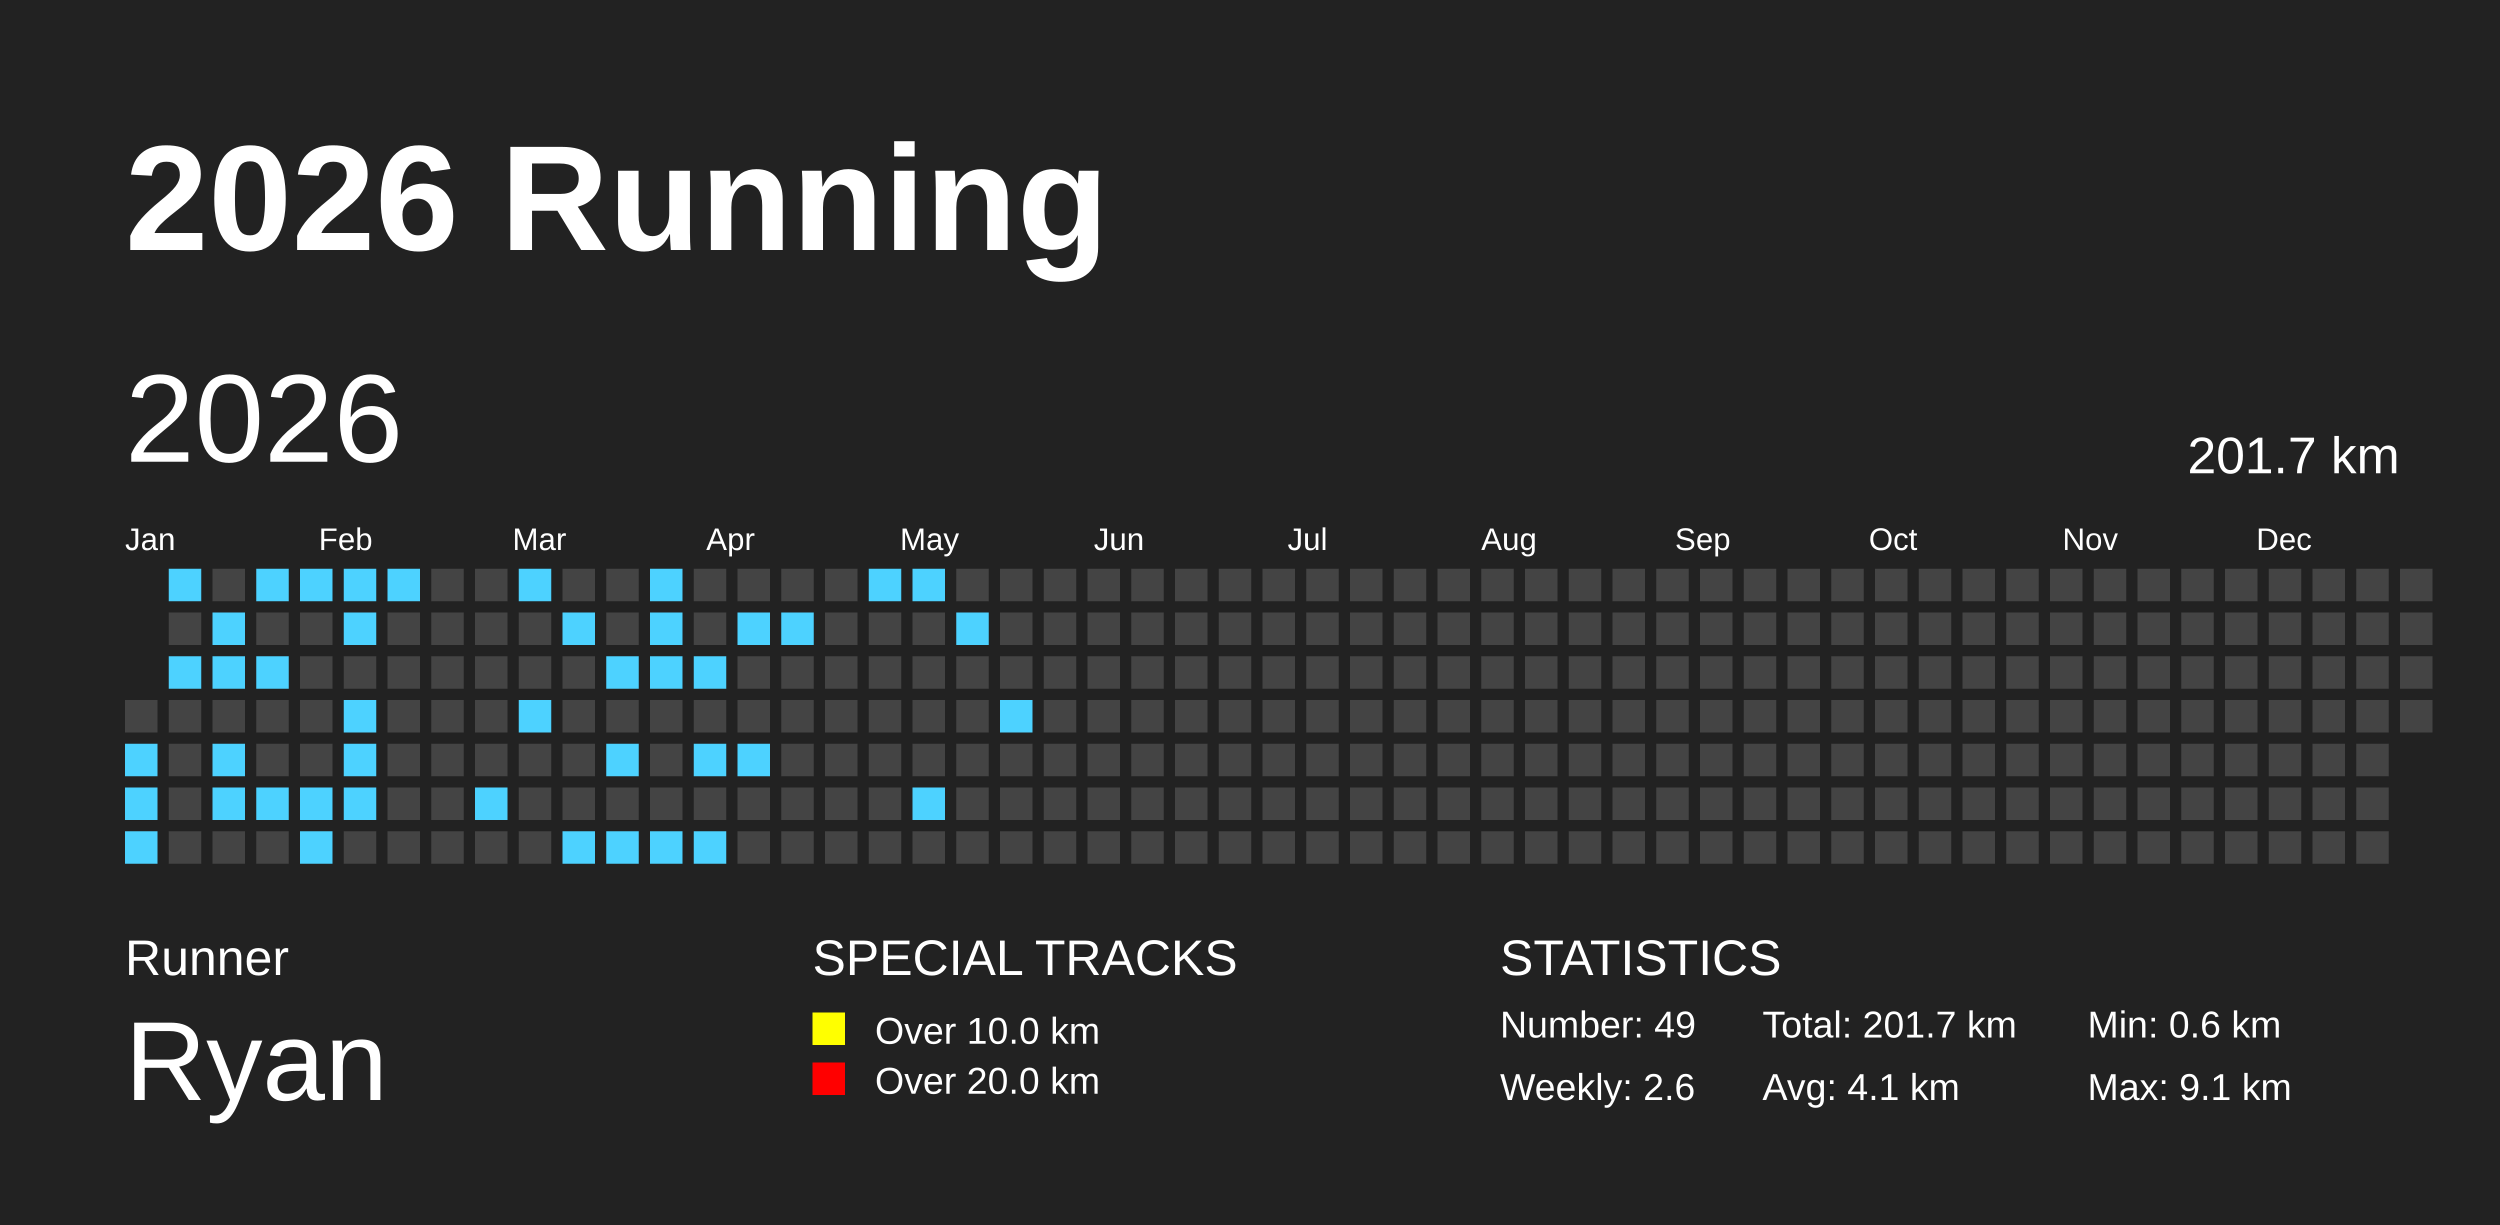
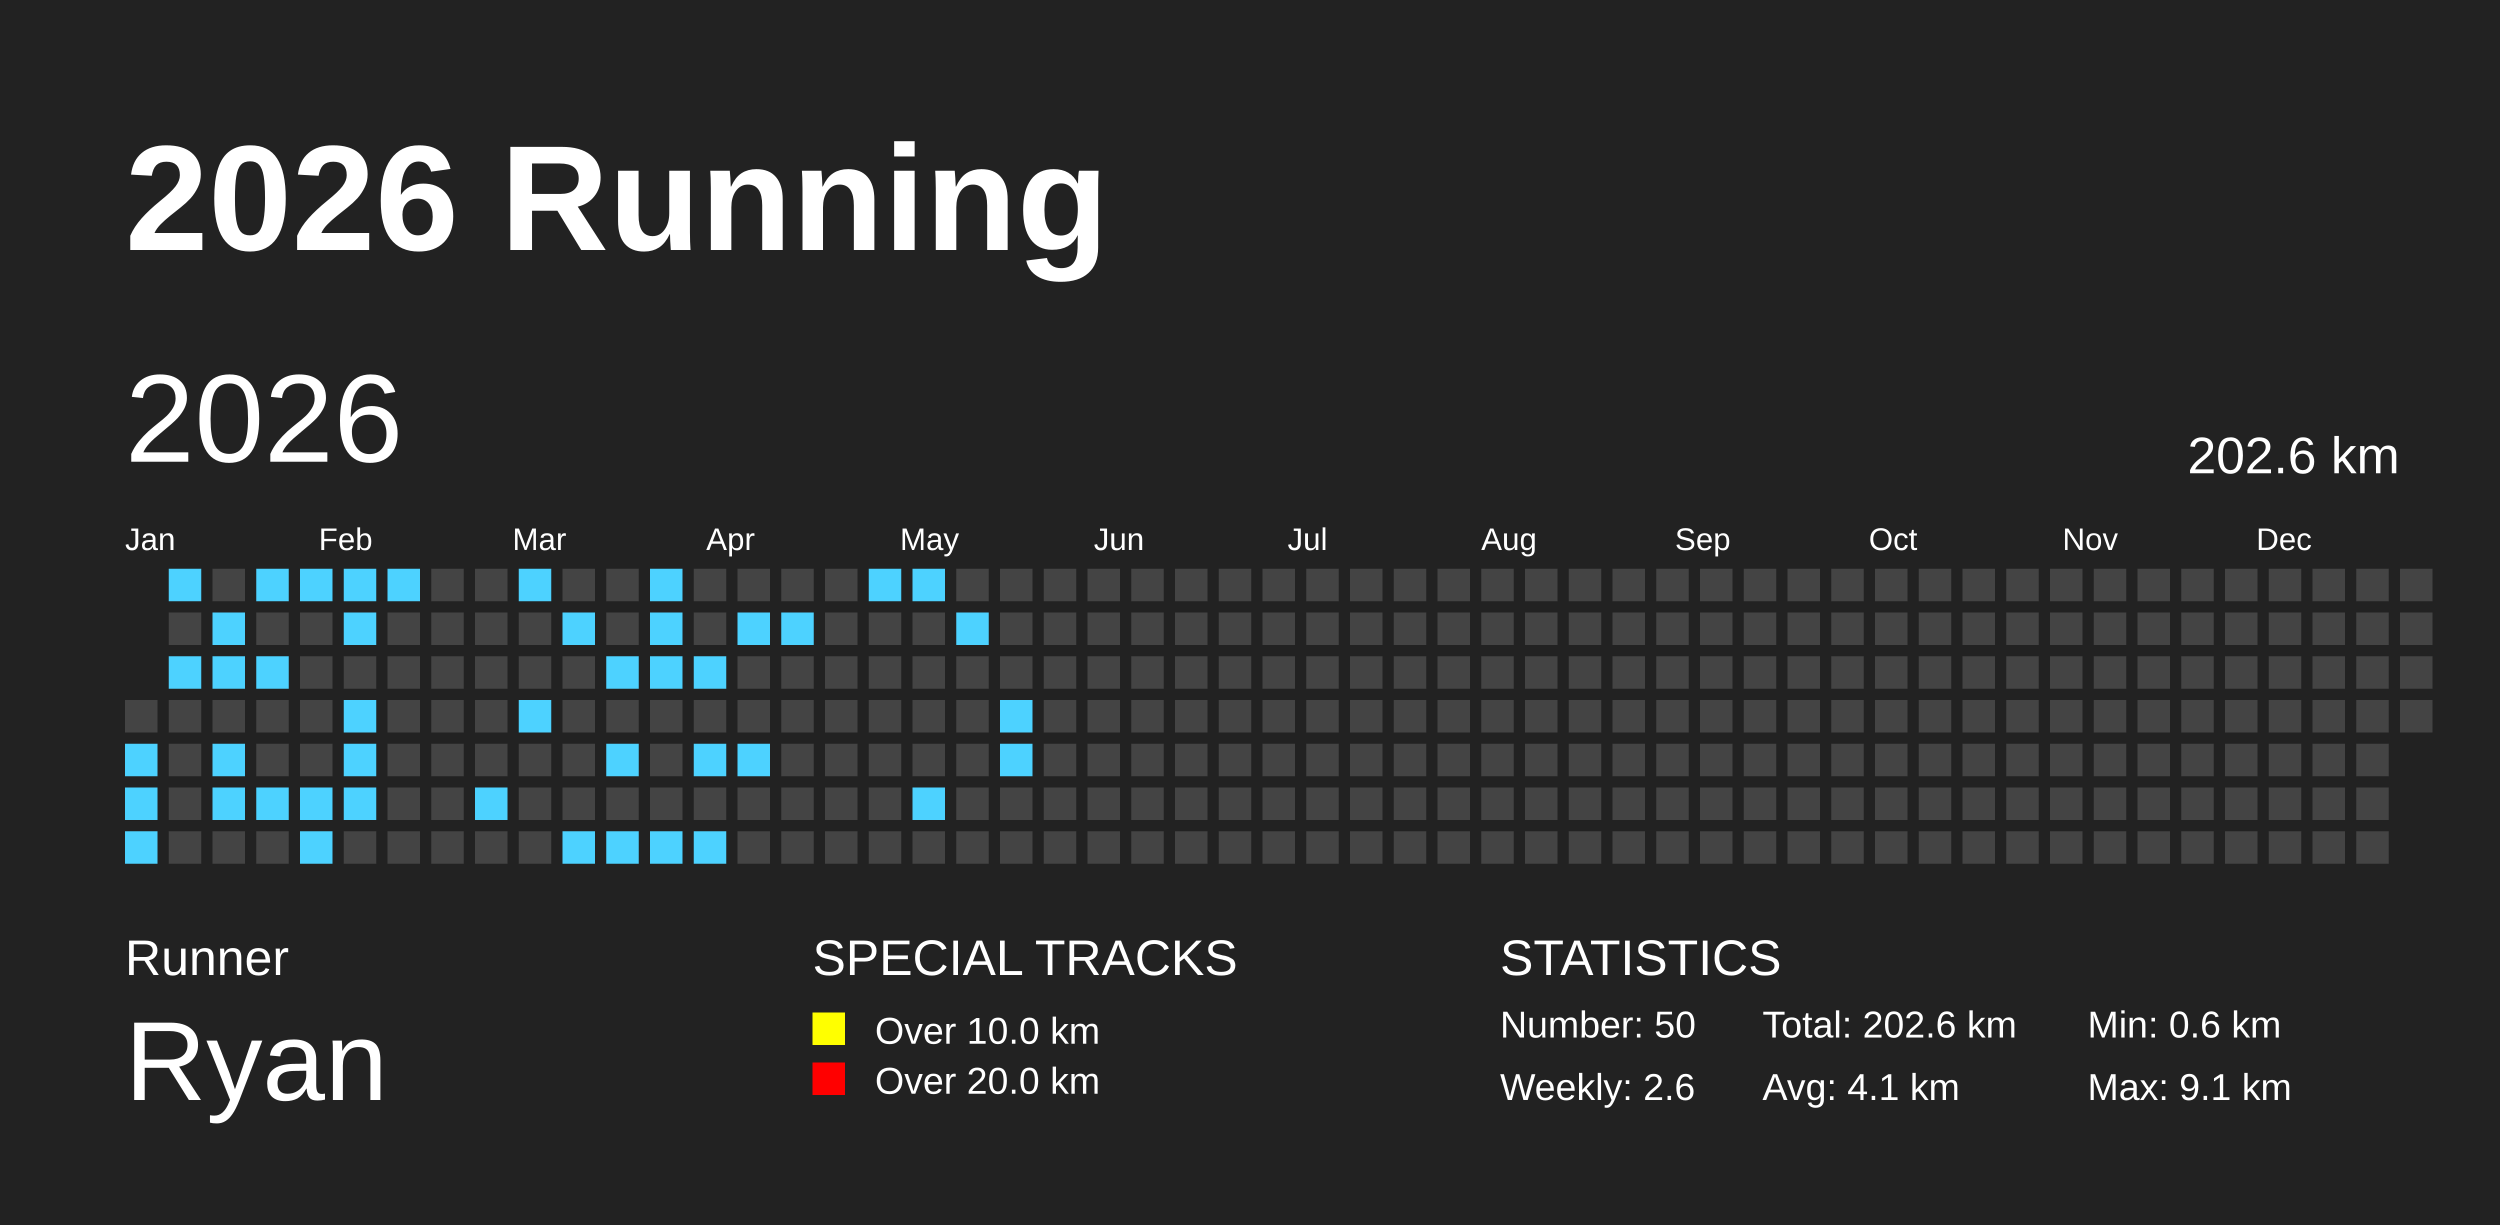
<svg xmlns="http://www.w3.org/2000/svg" baseProfile="full" height="98mm" version="1.1" viewBox="0,0,200,98" width="200mm">
  <defs />
  <rect fill="#222222" height="98" width="200" x="0" y="0" />
  <text fill="#FFFFFF" style="font-size:12px; font-family:Arial; font-weight:bold;" x="10" y="20">2026 Running</text>
  <text fill="#FFFFFF" style="font-size:4px; font-family:Arial" x="10" y="78">Runner</text>
  <text fill="#FFFFFF" style="font-size:9px; font-family:Arial" x="10" y="88">Ryan</text>
  <text fill="#FFFFFF" style="font-size:4px; font-family:Arial" x="65" y="78">SPECIAL TRACKS</text>
  <rect fill="yellow" height="2.6" width="2.6" x="65" y="81" />
  <text fill="#FFFFFF" style="font-size:3px; font-family:Arial" x="70" y="83.5">Over 10.0 km</text>
  <rect fill="red" height="2.6" width="2.6" x="65" y="85" />
  <text fill="#FFFFFF" style="font-size:3px; font-family:Arial" x="70" y="87.5">Over 20.0 km</text>
  <text fill="#FFFFFF" style="font-size:4px; font-family:Arial" x="120" y="78">STATISTICS</text>
-   <text fill="#FFFFFF" style="font-size:3px; font-family:Arial" x="120" y="83">Number: 49</text>
+   <text fill="#FFFFFF" style="font-size:3px; font-family:Arial" x="120" y="83">Number: 50</text>
  <text fill="#FFFFFF" style="font-size:3px; font-family:Arial" x="120" y="88">Weekly: 2.6</text>
-   <text fill="#FFFFFF" style="font-size:3px; font-family:Arial" x="141" y="83">Total: 201.7 km</text>
+   <text fill="#FFFFFF" style="font-size:3px; font-family:Arial" x="141" y="83">Total: 202.6 km</text>
  <text fill="#FFFFFF" style="font-size:3px; font-family:Arial" x="141" y="88">Avg: 4.1 km</text>
  <text fill="#FFFFFF" style="font-size:3px; font-family:Arial" x="167" y="83">Min: 0.6 km</text>
  <text fill="#FFFFFF" style="font-size:3px; font-family:Arial" x="167" y="88">Max: 9.1 km</text>
  <text dominant-baseline="hanging" fill="#FFFFFF" style="font-size:10.0px; font-family:Arial;" x="10" y="30">2026</text>
-   <text dominant-baseline="hanging" fill="#FFFFFF" style="font-size:4.125px; font-family:Arial;" x="175" y="35">201.7 km</text>
+   <text dominant-baseline="hanging" fill="#FFFFFF" style="font-size:4.125px; font-family:Arial;" x="175" y="35">202.6 km</text>
  <text fill="#FFFFFF" style="font-size:2.5px; font-family:Arial" x="10.0" y="44">Jan</text>
  <text fill="#FFFFFF" style="font-size:2.5px; font-family:Arial" x="25.5" y="44">Feb</text>
  <text fill="#FFFFFF" style="font-size:2.5px; font-family:Arial" x="41.0" y="44">Mar</text>
  <text fill="#FFFFFF" style="font-size:2.5px; font-family:Arial" x="56.5" y="44">Apr</text>
  <text fill="#FFFFFF" style="font-size:2.5px; font-family:Arial" x="72.0" y="44">May</text>
  <text fill="#FFFFFF" style="font-size:2.5px; font-family:Arial" x="87.5" y="44">Jun</text>
  <text fill="#FFFFFF" style="font-size:2.5px; font-family:Arial" x="103.0" y="44">Jul</text>
  <text fill="#FFFFFF" style="font-size:2.5px; font-family:Arial" x="118.5" y="44">Aug</text>
  <text fill="#FFFFFF" style="font-size:2.5px; font-family:Arial" x="134.0" y="44">Sep</text>
  <text fill="#FFFFFF" style="font-size:2.5px; font-family:Arial" x="149.5" y="44">Oct</text>
  <text fill="#FFFFFF" style="font-size:2.5px; font-family:Arial" x="165.0" y="44">Nov</text>
  <text fill="#FFFFFF" style="font-size:2.5px; font-family:Arial" x="180.5" y="44">Dec</text>
  <rect fill="#444444" height="2.6" width="2.6" x="10.0" y="56.0" />
  <rect fill="#4DD2FF" height="2.6" width="2.6" x="10.0" y="59.5" />
  <rect fill="#4DD2FF" height="2.6" width="2.6" x="10.0" y="63.0" />
  <rect fill="#4DD2FF" height="2.6" width="2.6" x="10.0" y="66.5" />
  <rect fill="#4DD2FF" height="2.6" width="2.6" x="13.5" y="45.5" />
  <rect fill="#444444" height="2.6" width="2.6" x="13.5" y="49.0" />
  <rect fill="#4DD2FF" height="2.6" width="2.6" x="13.5" y="52.5" />
  <rect fill="#444444" height="2.6" width="2.6" x="13.5" y="56.0" />
  <rect fill="#444444" height="2.6" width="2.6" x="13.5" y="59.5" />
  <rect fill="#444444" height="2.6" width="2.6" x="13.5" y="63.0" />
  <rect fill="#444444" height="2.6" width="2.6" x="13.5" y="66.5" />
  <rect fill="#444444" height="2.6" width="2.6" x="17.0" y="45.5" />
  <rect fill="#4DD2FF" height="2.6" width="2.6" x="17.0" y="49.0" />
  <rect fill="#4DD2FF" height="2.6" width="2.6" x="17.0" y="52.5" />
  <rect fill="#444444" height="2.6" width="2.6" x="17.0" y="56.0" />
  <rect fill="#4DD2FF" height="2.6" width="2.6" x="17.0" y="59.5" />
  <rect fill="#4DD2FF" height="2.6" width="2.6" x="17.0" y="63.0" />
  <rect fill="#444444" height="2.6" width="2.6" x="17.0" y="66.5" />
  <rect fill="#4DD2FF" height="2.6" width="2.6" x="20.5" y="45.5" />
  <rect fill="#444444" height="2.6" width="2.6" x="20.5" y="49.0" />
  <rect fill="#4DD2FF" height="2.6" width="2.6" x="20.5" y="52.5" />
  <rect fill="#444444" height="2.6" width="2.6" x="20.5" y="56.0" />
  <rect fill="#444444" height="2.6" width="2.6" x="20.5" y="59.5" />
  <rect fill="#4DD2FF" height="2.6" width="2.6" x="20.5" y="63.0" />
  <rect fill="#444444" height="2.6" width="2.6" x="20.5" y="66.5" />
  <rect fill="#4DD2FF" height="2.6" width="2.6" x="24.0" y="45.5" />
  <rect fill="#444444" height="2.6" width="2.6" x="24.0" y="49.0" />
  <rect fill="#444444" height="2.6" width="2.6" x="24.0" y="52.5" />
  <rect fill="#444444" height="2.6" width="2.6" x="24.0" y="56.0" />
  <rect fill="#444444" height="2.6" width="2.6" x="24.0" y="59.5" />
  <rect fill="#4DD2FF" height="2.6" width="2.6" x="24.0" y="63.0" />
  <rect fill="#4DD2FF" height="2.6" width="2.6" x="24.0" y="66.5" />
  <rect fill="#4DD2FF" height="2.6" width="2.6" x="27.5" y="45.5" />
  <rect fill="#4DD2FF" height="2.6" width="2.6" x="27.5" y="49.0" />
  <rect fill="#444444" height="2.6" width="2.6" x="27.5" y="52.5" />
  <rect fill="#4DD2FF" height="2.6" width="2.6" x="27.5" y="56.0" />
  <rect fill="#4DD2FF" height="2.6" width="2.6" x="27.5" y="59.5" />
  <rect fill="#4DD2FF" height="2.6" width="2.6" x="27.5" y="63.0" />
  <rect fill="#444444" height="2.6" width="2.6" x="27.5" y="66.5" />
  <rect fill="#4DD2FF" height="2.6" width="2.6" x="31.0" y="45.5" />
  <rect fill="#444444" height="2.6" width="2.6" x="31.0" y="49.0" />
  <rect fill="#444444" height="2.6" width="2.6" x="31.0" y="52.5" />
  <rect fill="#444444" height="2.6" width="2.6" x="31.0" y="56.0" />
  <rect fill="#444444" height="2.6" width="2.6" x="31.0" y="59.5" />
  <rect fill="#444444" height="2.6" width="2.6" x="31.0" y="63.0" />
  <rect fill="#444444" height="2.6" width="2.6" x="31.0" y="66.5" />
  <rect fill="#444444" height="2.6" width="2.6" x="34.5" y="45.5" />
  <rect fill="#444444" height="2.6" width="2.6" x="34.5" y="49.0" />
  <rect fill="#444444" height="2.6" width="2.6" x="34.5" y="52.5" />
  <rect fill="#444444" height="2.6" width="2.6" x="34.5" y="56.0" />
  <rect fill="#444444" height="2.6" width="2.6" x="34.5" y="59.5" />
  <rect fill="#444444" height="2.6" width="2.6" x="34.5" y="63.0" />
  <rect fill="#444444" height="2.6" width="2.6" x="34.5" y="66.5" />
  <rect fill="#444444" height="2.6" width="2.6" x="38.0" y="45.5" />
  <rect fill="#444444" height="2.6" width="2.6" x="38.0" y="49.0" />
  <rect fill="#444444" height="2.6" width="2.6" x="38.0" y="52.5" />
  <rect fill="#444444" height="2.6" width="2.6" x="38.0" y="56.0" />
  <rect fill="#444444" height="2.6" width="2.6" x="38.0" y="59.5" />
  <rect fill="#4DD2FF" height="2.6" width="2.6" x="38.0" y="63.0" />
  <rect fill="#444444" height="2.6" width="2.6" x="38.0" y="66.5" />
  <rect fill="#4DD2FF" height="2.6" width="2.6" x="41.5" y="45.5" />
  <rect fill="#444444" height="2.6" width="2.6" x="41.5" y="49.0" />
  <rect fill="#444444" height="2.6" width="2.6" x="41.5" y="52.5" />
  <rect fill="#4DD2FF" height="2.6" width="2.6" x="41.5" y="56.0" />
  <rect fill="#444444" height="2.6" width="2.6" x="41.5" y="59.5" />
  <rect fill="#444444" height="2.6" width="2.6" x="41.5" y="63.0" />
  <rect fill="#444444" height="2.6" width="2.6" x="41.5" y="66.5" />
  <rect fill="#444444" height="2.6" width="2.6" x="45.0" y="45.5" />
  <rect fill="#4DD2FF" height="2.6" width="2.6" x="45.0" y="49.0" />
  <rect fill="#444444" height="2.6" width="2.6" x="45.0" y="52.5" />
  <rect fill="#444444" height="2.6" width="2.6" x="45.0" y="56.0" />
  <rect fill="#444444" height="2.6" width="2.6" x="45.0" y="59.5" />
  <rect fill="#444444" height="2.6" width="2.6" x="45.0" y="63.0" />
  <rect fill="#4DD2FF" height="2.6" width="2.6" x="45.0" y="66.5" />
  <rect fill="#444444" height="2.6" width="2.6" x="48.5" y="45.5" />
  <rect fill="#444444" height="2.6" width="2.6" x="48.5" y="49.0" />
  <rect fill="#4DD2FF" height="2.6" width="2.6" x="48.5" y="52.5" />
  <rect fill="#444444" height="2.6" width="2.6" x="48.5" y="56.0" />
  <rect fill="#4DD2FF" height="2.6" width="2.6" x="48.5" y="59.5" />
  <rect fill="#444444" height="2.6" width="2.6" x="48.5" y="63.0" />
  <rect fill="#4DD2FF" height="2.6" width="2.6" x="48.5" y="66.5" />
  <rect fill="#4DD2FF" height="2.6" width="2.6" x="52.0" y="45.5" />
  <rect fill="#4DD2FF" height="2.6" width="2.6" x="52.0" y="49.0" />
  <rect fill="#4DD2FF" height="2.6" width="2.6" x="52.0" y="52.5" />
  <rect fill="#444444" height="2.6" width="2.6" x="52.0" y="56.0" />
  <rect fill="#444444" height="2.6" width="2.6" x="52.0" y="59.5" />
  <rect fill="#444444" height="2.6" width="2.6" x="52.0" y="63.0" />
  <rect fill="#4DD2FF" height="2.6" width="2.6" x="52.0" y="66.5" />
  <rect fill="#444444" height="2.6" width="2.6" x="55.5" y="45.5" />
  <rect fill="#444444" height="2.6" width="2.6" x="55.5" y="49.0" />
  <rect fill="#4DD2FF" height="2.6" width="2.6" x="55.5" y="52.5" />
  <rect fill="#444444" height="2.6" width="2.6" x="55.5" y="56.0" />
  <rect fill="#4DD2FF" height="2.6" width="2.6" x="55.5" y="59.5" />
  <rect fill="#444444" height="2.6" width="2.6" x="55.5" y="63.0" />
  <rect fill="#4DD2FF" height="2.6" width="2.6" x="55.5" y="66.5" />
  <rect fill="#444444" height="2.6" width="2.6" x="59.0" y="45.5" />
  <rect fill="#4DD2FF" height="2.6" width="2.6" x="59.0" y="49.0" />
  <rect fill="#444444" height="2.6" width="2.6" x="59.0" y="52.5" />
  <rect fill="#444444" height="2.6" width="2.6" x="59.0" y="56.0" />
  <rect fill="#4DD2FF" height="2.6" width="2.6" x="59.0" y="59.5" />
  <rect fill="#444444" height="2.6" width="2.6" x="59.0" y="63.0" />
  <rect fill="#444444" height="2.6" width="2.6" x="59.0" y="66.5" />
  <rect fill="#444444" height="2.6" width="2.6" x="62.5" y="45.5" />
  <rect fill="#4DD2FF" height="2.6" width="2.6" x="62.5" y="49.0" />
  <rect fill="#444444" height="2.6" width="2.6" x="62.5" y="52.5" />
  <rect fill="#444444" height="2.6" width="2.6" x="62.5" y="56.0" />
  <rect fill="#444444" height="2.6" width="2.6" x="62.5" y="59.5" />
  <rect fill="#444444" height="2.6" width="2.6" x="62.5" y="63.0" />
  <rect fill="#444444" height="2.6" width="2.6" x="62.5" y="66.5" />
  <rect fill="#444444" height="2.6" width="2.6" x="66.0" y="45.5" />
  <rect fill="#444444" height="2.6" width="2.6" x="66.0" y="49.0" />
  <rect fill="#444444" height="2.6" width="2.6" x="66.0" y="52.5" />
  <rect fill="#444444" height="2.6" width="2.6" x="66.0" y="56.0" />
  <rect fill="#444444" height="2.6" width="2.6" x="66.0" y="59.5" />
  <rect fill="#444444" height="2.6" width="2.6" x="66.0" y="63.0" />
  <rect fill="#444444" height="2.6" width="2.6" x="66.0" y="66.5" />
  <rect fill="#4DD2FF" height="2.6" width="2.6" x="69.5" y="45.5" />
  <rect fill="#444444" height="2.6" width="2.6" x="69.5" y="49.0" />
  <rect fill="#444444" height="2.6" width="2.6" x="69.5" y="52.5" />
  <rect fill="#444444" height="2.6" width="2.6" x="69.5" y="56.0" />
  <rect fill="#444444" height="2.6" width="2.6" x="69.5" y="59.5" />
  <rect fill="#444444" height="2.6" width="2.6" x="69.5" y="63.0" />
  <rect fill="#444444" height="2.6" width="2.6" x="69.5" y="66.5" />
  <rect fill="#4DD2FF" height="2.6" width="2.6" x="73.0" y="45.5" />
  <rect fill="#444444" height="2.6" width="2.6" x="73.0" y="49.0" />
  <rect fill="#444444" height="2.6" width="2.6" x="73.0" y="52.5" />
  <rect fill="#444444" height="2.6" width="2.6" x="73.0" y="56.0" />
  <rect fill="#444444" height="2.6" width="2.6" x="73.0" y="59.5" />
  <rect fill="#4DD2FF" height="2.6" width="2.6" x="73.0" y="63.0" />
  <rect fill="#444444" height="2.6" width="2.6" x="73.0" y="66.5" />
  <rect fill="#444444" height="2.6" width="2.6" x="76.5" y="45.5" />
  <rect fill="#4DD2FF" height="2.6" width="2.6" x="76.5" y="49.0" />
  <rect fill="#444444" height="2.6" width="2.6" x="76.5" y="52.5" />
  <rect fill="#444444" height="2.6" width="2.6" x="76.5" y="56.0" />
  <rect fill="#444444" height="2.6" width="2.6" x="76.5" y="59.5" />
  <rect fill="#444444" height="2.6" width="2.6" x="76.5" y="63.0" />
  <rect fill="#444444" height="2.6" width="2.6" x="76.5" y="66.5" />
  <rect fill="#444444" height="2.6" width="2.6" x="80.0" y="45.5" />
  <rect fill="#444444" height="2.6" width="2.6" x="80.0" y="49.0" />
  <rect fill="#444444" height="2.6" width="2.6" x="80.0" y="52.5" />
  <rect fill="#4DD2FF" height="2.6" width="2.6" x="80.0" y="56.0" />
-   <rect fill="#444444" height="2.6" width="2.6" x="80.0" y="59.5" />
+   <rect fill="#4DD2FF" height="2.6" width="2.6" x="80.0" y="59.5" />
  <rect fill="#444444" height="2.6" width="2.6" x="80.0" y="63.0" />
  <rect fill="#444444" height="2.6" width="2.6" x="80.0" y="66.5" />
  <rect fill="#444444" height="2.6" width="2.6" x="83.5" y="45.5" />
  <rect fill="#444444" height="2.6" width="2.6" x="83.5" y="49.0" />
  <rect fill="#444444" height="2.6" width="2.6" x="83.5" y="52.5" />
  <rect fill="#444444" height="2.6" width="2.6" x="83.5" y="56.0" />
  <rect fill="#444444" height="2.6" width="2.6" x="83.5" y="59.5" />
  <rect fill="#444444" height="2.6" width="2.6" x="83.5" y="63.0" />
  <rect fill="#444444" height="2.6" width="2.6" x="83.5" y="66.5" />
  <rect fill="#444444" height="2.6" width="2.6" x="87.0" y="45.5" />
  <rect fill="#444444" height="2.6" width="2.6" x="87.0" y="49.0" />
  <rect fill="#444444" height="2.6" width="2.6" x="87.0" y="52.5" />
  <rect fill="#444444" height="2.6" width="2.6" x="87.0" y="56.0" />
  <rect fill="#444444" height="2.6" width="2.6" x="87.0" y="59.5" />
  <rect fill="#444444" height="2.6" width="2.6" x="87.0" y="63.0" />
  <rect fill="#444444" height="2.6" width="2.6" x="87.0" y="66.5" />
  <rect fill="#444444" height="2.6" width="2.6" x="90.5" y="45.5" />
  <rect fill="#444444" height="2.6" width="2.6" x="90.5" y="49.0" />
  <rect fill="#444444" height="2.6" width="2.6" x="90.5" y="52.5" />
  <rect fill="#444444" height="2.6" width="2.6" x="90.5" y="56.0" />
  <rect fill="#444444" height="2.6" width="2.6" x="90.5" y="59.5" />
  <rect fill="#444444" height="2.6" width="2.6" x="90.5" y="63.0" />
  <rect fill="#444444" height="2.6" width="2.6" x="90.5" y="66.5" />
  <rect fill="#444444" height="2.6" width="2.6" x="94.0" y="45.5" />
  <rect fill="#444444" height="2.6" width="2.6" x="94.0" y="49.0" />
  <rect fill="#444444" height="2.6" width="2.6" x="94.0" y="52.5" />
  <rect fill="#444444" height="2.6" width="2.6" x="94.0" y="56.0" />
  <rect fill="#444444" height="2.6" width="2.6" x="94.0" y="59.5" />
  <rect fill="#444444" height="2.6" width="2.6" x="94.0" y="63.0" />
  <rect fill="#444444" height="2.6" width="2.6" x="94.0" y="66.5" />
  <rect fill="#444444" height="2.6" width="2.6" x="97.5" y="45.5" />
  <rect fill="#444444" height="2.6" width="2.6" x="97.5" y="49.0" />
  <rect fill="#444444" height="2.6" width="2.6" x="97.5" y="52.5" />
  <rect fill="#444444" height="2.6" width="2.6" x="97.5" y="56.0" />
  <rect fill="#444444" height="2.6" width="2.6" x="97.5" y="59.5" />
  <rect fill="#444444" height="2.6" width="2.6" x="97.5" y="63.0" />
  <rect fill="#444444" height="2.6" width="2.6" x="97.5" y="66.5" />
  <rect fill="#444444" height="2.6" width="2.6" x="101.0" y="45.5" />
  <rect fill="#444444" height="2.6" width="2.6" x="101.0" y="49.0" />
  <rect fill="#444444" height="2.6" width="2.6" x="101.0" y="52.5" />
  <rect fill="#444444" height="2.6" width="2.6" x="101.0" y="56.0" />
  <rect fill="#444444" height="2.6" width="2.6" x="101.0" y="59.5" />
  <rect fill="#444444" height="2.6" width="2.6" x="101.0" y="63.0" />
  <rect fill="#444444" height="2.6" width="2.6" x="101.0" y="66.5" />
  <rect fill="#444444" height="2.6" width="2.6" x="104.5" y="45.5" />
  <rect fill="#444444" height="2.6" width="2.6" x="104.5" y="49.0" />
  <rect fill="#444444" height="2.6" width="2.6" x="104.5" y="52.5" />
  <rect fill="#444444" height="2.6" width="2.6" x="104.5" y="56.0" />
  <rect fill="#444444" height="2.6" width="2.6" x="104.5" y="59.5" />
  <rect fill="#444444" height="2.6" width="2.6" x="104.5" y="63.0" />
  <rect fill="#444444" height="2.6" width="2.6" x="104.5" y="66.5" />
  <rect fill="#444444" height="2.6" width="2.6" x="108.0" y="45.5" />
  <rect fill="#444444" height="2.6" width="2.6" x="108.0" y="49.0" />
  <rect fill="#444444" height="2.6" width="2.6" x="108.0" y="52.5" />
  <rect fill="#444444" height="2.6" width="2.6" x="108.0" y="56.0" />
  <rect fill="#444444" height="2.6" width="2.6" x="108.0" y="59.5" />
  <rect fill="#444444" height="2.6" width="2.6" x="108.0" y="63.0" />
  <rect fill="#444444" height="2.6" width="2.6" x="108.0" y="66.5" />
  <rect fill="#444444" height="2.6" width="2.6" x="111.5" y="45.5" />
  <rect fill="#444444" height="2.6" width="2.6" x="111.5" y="49.0" />
  <rect fill="#444444" height="2.6" width="2.6" x="111.5" y="52.5" />
  <rect fill="#444444" height="2.6" width="2.6" x="111.5" y="56.0" />
  <rect fill="#444444" height="2.6" width="2.6" x="111.5" y="59.5" />
  <rect fill="#444444" height="2.6" width="2.6" x="111.5" y="63.0" />
  <rect fill="#444444" height="2.6" width="2.6" x="111.5" y="66.5" />
  <rect fill="#444444" height="2.6" width="2.6" x="115.0" y="45.5" />
  <rect fill="#444444" height="2.6" width="2.6" x="115.0" y="49.0" />
  <rect fill="#444444" height="2.6" width="2.6" x="115.0" y="52.5" />
  <rect fill="#444444" height="2.6" width="2.6" x="115.0" y="56.0" />
  <rect fill="#444444" height="2.6" width="2.6" x="115.0" y="59.5" />
  <rect fill="#444444" height="2.6" width="2.6" x="115.0" y="63.0" />
  <rect fill="#444444" height="2.6" width="2.6" x="115.0" y="66.5" />
  <rect fill="#444444" height="2.6" width="2.6" x="118.5" y="45.5" />
  <rect fill="#444444" height="2.6" width="2.6" x="118.5" y="49.0" />
  <rect fill="#444444" height="2.6" width="2.6" x="118.5" y="52.5" />
  <rect fill="#444444" height="2.6" width="2.6" x="118.5" y="56.0" />
  <rect fill="#444444" height="2.6" width="2.6" x="118.5" y="59.5" />
  <rect fill="#444444" height="2.6" width="2.6" x="118.5" y="63.0" />
  <rect fill="#444444" height="2.6" width="2.6" x="118.5" y="66.5" />
  <rect fill="#444444" height="2.6" width="2.6" x="122.0" y="45.5" />
  <rect fill="#444444" height="2.6" width="2.6" x="122.0" y="49.0" />
  <rect fill="#444444" height="2.6" width="2.6" x="122.0" y="52.5" />
  <rect fill="#444444" height="2.6" width="2.6" x="122.0" y="56.0" />
  <rect fill="#444444" height="2.6" width="2.6" x="122.0" y="59.5" />
  <rect fill="#444444" height="2.6" width="2.6" x="122.0" y="63.0" />
  <rect fill="#444444" height="2.6" width="2.6" x="122.0" y="66.5" />
  <rect fill="#444444" height="2.6" width="2.6" x="125.5" y="45.5" />
  <rect fill="#444444" height="2.6" width="2.6" x="125.5" y="49.0" />
  <rect fill="#444444" height="2.6" width="2.6" x="125.5" y="52.5" />
  <rect fill="#444444" height="2.6" width="2.6" x="125.5" y="56.0" />
  <rect fill="#444444" height="2.6" width="2.6" x="125.5" y="59.5" />
  <rect fill="#444444" height="2.6" width="2.6" x="125.5" y="63.0" />
  <rect fill="#444444" height="2.6" width="2.6" x="125.5" y="66.5" />
  <rect fill="#444444" height="2.6" width="2.6" x="129.0" y="45.5" />
  <rect fill="#444444" height="2.6" width="2.6" x="129.0" y="49.0" />
  <rect fill="#444444" height="2.6" width="2.6" x="129.0" y="52.5" />
  <rect fill="#444444" height="2.6" width="2.6" x="129.0" y="56.0" />
  <rect fill="#444444" height="2.6" width="2.6" x="129.0" y="59.5" />
  <rect fill="#444444" height="2.6" width="2.6" x="129.0" y="63.0" />
  <rect fill="#444444" height="2.6" width="2.6" x="129.0" y="66.5" />
  <rect fill="#444444" height="2.6" width="2.6" x="132.5" y="45.5" />
  <rect fill="#444444" height="2.6" width="2.6" x="132.5" y="49.0" />
  <rect fill="#444444" height="2.6" width="2.6" x="132.5" y="52.5" />
  <rect fill="#444444" height="2.6" width="2.6" x="132.5" y="56.0" />
  <rect fill="#444444" height="2.6" width="2.6" x="132.5" y="59.5" />
  <rect fill="#444444" height="2.6" width="2.6" x="132.5" y="63.0" />
  <rect fill="#444444" height="2.6" width="2.6" x="132.5" y="66.5" />
  <rect fill="#444444" height="2.6" width="2.6" x="136.0" y="45.5" />
  <rect fill="#444444" height="2.6" width="2.6" x="136.0" y="49.0" />
  <rect fill="#444444" height="2.6" width="2.6" x="136.0" y="52.5" />
  <rect fill="#444444" height="2.6" width="2.6" x="136.0" y="56.0" />
  <rect fill="#444444" height="2.6" width="2.6" x="136.0" y="59.5" />
  <rect fill="#444444" height="2.6" width="2.6" x="136.0" y="63.0" />
  <rect fill="#444444" height="2.6" width="2.6" x="136.0" y="66.5" />
  <rect fill="#444444" height="2.6" width="2.6" x="139.5" y="45.5" />
  <rect fill="#444444" height="2.6" width="2.6" x="139.5" y="49.0" />
  <rect fill="#444444" height="2.6" width="2.6" x="139.5" y="52.5" />
  <rect fill="#444444" height="2.6" width="2.6" x="139.5" y="56.0" />
  <rect fill="#444444" height="2.6" width="2.6" x="139.5" y="59.5" />
  <rect fill="#444444" height="2.6" width="2.6" x="139.5" y="63.0" />
  <rect fill="#444444" height="2.6" width="2.6" x="139.5" y="66.5" />
  <rect fill="#444444" height="2.6" width="2.6" x="143.0" y="45.5" />
  <rect fill="#444444" height="2.6" width="2.6" x="143.0" y="49.0" />
  <rect fill="#444444" height="2.6" width="2.6" x="143.0" y="52.5" />
  <rect fill="#444444" height="2.6" width="2.6" x="143.0" y="56.0" />
  <rect fill="#444444" height="2.6" width="2.6" x="143.0" y="59.5" />
  <rect fill="#444444" height="2.6" width="2.6" x="143.0" y="63.0" />
  <rect fill="#444444" height="2.6" width="2.6" x="143.0" y="66.5" />
  <rect fill="#444444" height="2.6" width="2.6" x="146.5" y="45.5" />
  <rect fill="#444444" height="2.6" width="2.6" x="146.5" y="49.0" />
  <rect fill="#444444" height="2.6" width="2.6" x="146.5" y="52.5" />
  <rect fill="#444444" height="2.6" width="2.6" x="146.5" y="56.0" />
  <rect fill="#444444" height="2.6" width="2.6" x="146.5" y="59.5" />
  <rect fill="#444444" height="2.6" width="2.6" x="146.5" y="63.0" />
  <rect fill="#444444" height="2.6" width="2.6" x="146.5" y="66.5" />
  <rect fill="#444444" height="2.6" width="2.6" x="150.0" y="45.5" />
  <rect fill="#444444" height="2.6" width="2.6" x="150.0" y="49.0" />
  <rect fill="#444444" height="2.6" width="2.6" x="150.0" y="52.5" />
  <rect fill="#444444" height="2.6" width="2.6" x="150.0" y="56.0" />
  <rect fill="#444444" height="2.6" width="2.6" x="150.0" y="59.5" />
  <rect fill="#444444" height="2.6" width="2.6" x="150.0" y="63.0" />
  <rect fill="#444444" height="2.6" width="2.6" x="150.0" y="66.5" />
  <rect fill="#444444" height="2.6" width="2.6" x="153.5" y="45.5" />
  <rect fill="#444444" height="2.6" width="2.6" x="153.5" y="49.0" />
  <rect fill="#444444" height="2.6" width="2.6" x="153.5" y="52.5" />
  <rect fill="#444444" height="2.6" width="2.6" x="153.5" y="56.0" />
  <rect fill="#444444" height="2.6" width="2.6" x="153.5" y="59.5" />
  <rect fill="#444444" height="2.6" width="2.6" x="153.5" y="63.0" />
  <rect fill="#444444" height="2.6" width="2.6" x="153.5" y="66.5" />
  <rect fill="#444444" height="2.6" width="2.6" x="157.0" y="45.5" />
  <rect fill="#444444" height="2.6" width="2.6" x="157.0" y="49.0" />
  <rect fill="#444444" height="2.6" width="2.6" x="157.0" y="52.5" />
  <rect fill="#444444" height="2.6" width="2.6" x="157.0" y="56.0" />
  <rect fill="#444444" height="2.6" width="2.6" x="157.0" y="59.5" />
  <rect fill="#444444" height="2.6" width="2.6" x="157.0" y="63.0" />
  <rect fill="#444444" height="2.6" width="2.6" x="157.0" y="66.5" />
  <rect fill="#444444" height="2.6" width="2.6" x="160.5" y="45.5" />
  <rect fill="#444444" height="2.6" width="2.6" x="160.5" y="49.0" />
  <rect fill="#444444" height="2.6" width="2.6" x="160.5" y="52.5" />
  <rect fill="#444444" height="2.6" width="2.6" x="160.5" y="56.0" />
  <rect fill="#444444" height="2.6" width="2.6" x="160.5" y="59.5" />
  <rect fill="#444444" height="2.6" width="2.6" x="160.5" y="63.0" />
  <rect fill="#444444" height="2.6" width="2.6" x="160.5" y="66.5" />
  <rect fill="#444444" height="2.6" width="2.6" x="164.0" y="45.5" />
  <rect fill="#444444" height="2.6" width="2.6" x="164.0" y="49.0" />
  <rect fill="#444444" height="2.6" width="2.6" x="164.0" y="52.5" />
  <rect fill="#444444" height="2.6" width="2.6" x="164.0" y="56.0" />
  <rect fill="#444444" height="2.6" width="2.6" x="164.0" y="59.5" />
  <rect fill="#444444" height="2.6" width="2.6" x="164.0" y="63.0" />
  <rect fill="#444444" height="2.6" width="2.6" x="164.0" y="66.5" />
  <rect fill="#444444" height="2.6" width="2.6" x="167.5" y="45.5" />
  <rect fill="#444444" height="2.6" width="2.6" x="167.5" y="49.0" />
  <rect fill="#444444" height="2.6" width="2.6" x="167.5" y="52.5" />
  <rect fill="#444444" height="2.6" width="2.6" x="167.5" y="56.0" />
  <rect fill="#444444" height="2.6" width="2.6" x="167.5" y="59.5" />
  <rect fill="#444444" height="2.6" width="2.6" x="167.5" y="63.0" />
  <rect fill="#444444" height="2.6" width="2.6" x="167.5" y="66.5" />
  <rect fill="#444444" height="2.6" width="2.6" x="171.0" y="45.5" />
  <rect fill="#444444" height="2.6" width="2.6" x="171.0" y="49.0" />
  <rect fill="#444444" height="2.6" width="2.6" x="171.0" y="52.5" />
  <rect fill="#444444" height="2.6" width="2.6" x="171.0" y="56.0" />
  <rect fill="#444444" height="2.6" width="2.6" x="171.0" y="59.5" />
  <rect fill="#444444" height="2.6" width="2.6" x="171.0" y="63.0" />
  <rect fill="#444444" height="2.6" width="2.6" x="171.0" y="66.5" />
  <rect fill="#444444" height="2.6" width="2.6" x="174.5" y="45.5" />
  <rect fill="#444444" height="2.6" width="2.6" x="174.5" y="49.0" />
  <rect fill="#444444" height="2.6" width="2.6" x="174.5" y="52.5" />
  <rect fill="#444444" height="2.6" width="2.6" x="174.5" y="56.0" />
  <rect fill="#444444" height="2.6" width="2.6" x="174.5" y="59.5" />
  <rect fill="#444444" height="2.6" width="2.6" x="174.5" y="63.0" />
  <rect fill="#444444" height="2.6" width="2.6" x="174.5" y="66.5" />
  <rect fill="#444444" height="2.6" width="2.6" x="178.0" y="45.5" />
  <rect fill="#444444" height="2.6" width="2.6" x="178.0" y="49.0" />
  <rect fill="#444444" height="2.6" width="2.6" x="178.0" y="52.5" />
  <rect fill="#444444" height="2.6" width="2.6" x="178.0" y="56.0" />
  <rect fill="#444444" height="2.6" width="2.6" x="178.0" y="59.5" />
  <rect fill="#444444" height="2.6" width="2.6" x="178.0" y="63.0" />
  <rect fill="#444444" height="2.6" width="2.6" x="178.0" y="66.5" />
  <rect fill="#444444" height="2.6" width="2.6" x="181.5" y="45.5" />
  <rect fill="#444444" height="2.6" width="2.6" x="181.5" y="49.0" />
  <rect fill="#444444" height="2.6" width="2.6" x="181.5" y="52.5" />
  <rect fill="#444444" height="2.6" width="2.6" x="181.5" y="56.0" />
  <rect fill="#444444" height="2.6" width="2.6" x="181.5" y="59.5" />
  <rect fill="#444444" height="2.6" width="2.6" x="181.5" y="63.0" />
  <rect fill="#444444" height="2.6" width="2.6" x="181.5" y="66.5" />
  <rect fill="#444444" height="2.6" width="2.6" x="185.0" y="45.5" />
  <rect fill="#444444" height="2.6" width="2.6" x="185.0" y="49.0" />
  <rect fill="#444444" height="2.6" width="2.6" x="185.0" y="52.5" />
  <rect fill="#444444" height="2.6" width="2.6" x="185.0" y="56.0" />
  <rect fill="#444444" height="2.6" width="2.6" x="185.0" y="59.5" />
  <rect fill="#444444" height="2.6" width="2.6" x="185.0" y="63.0" />
  <rect fill="#444444" height="2.6" width="2.6" x="185.0" y="66.5" />
  <rect fill="#444444" height="2.6" width="2.6" x="188.5" y="45.5" />
  <rect fill="#444444" height="2.6" width="2.6" x="188.5" y="49.0" />
  <rect fill="#444444" height="2.6" width="2.6" x="188.5" y="52.5" />
  <rect fill="#444444" height="2.6" width="2.6" x="188.5" y="56.0" />
  <rect fill="#444444" height="2.6" width="2.6" x="188.5" y="59.5" />
  <rect fill="#444444" height="2.6" width="2.6" x="188.5" y="63.0" />
  <rect fill="#444444" height="2.6" width="2.6" x="188.5" y="66.5" />
  <rect fill="#444444" height="2.6" width="2.6" x="192.0" y="45.5" />
  <rect fill="#444444" height="2.6" width="2.6" x="192.0" y="49.0" />
  <rect fill="#444444" height="2.6" width="2.6" x="192.0" y="52.5" />
  <rect fill="#444444" height="2.6" width="2.6" x="192.0" y="56.0" />
</svg>
